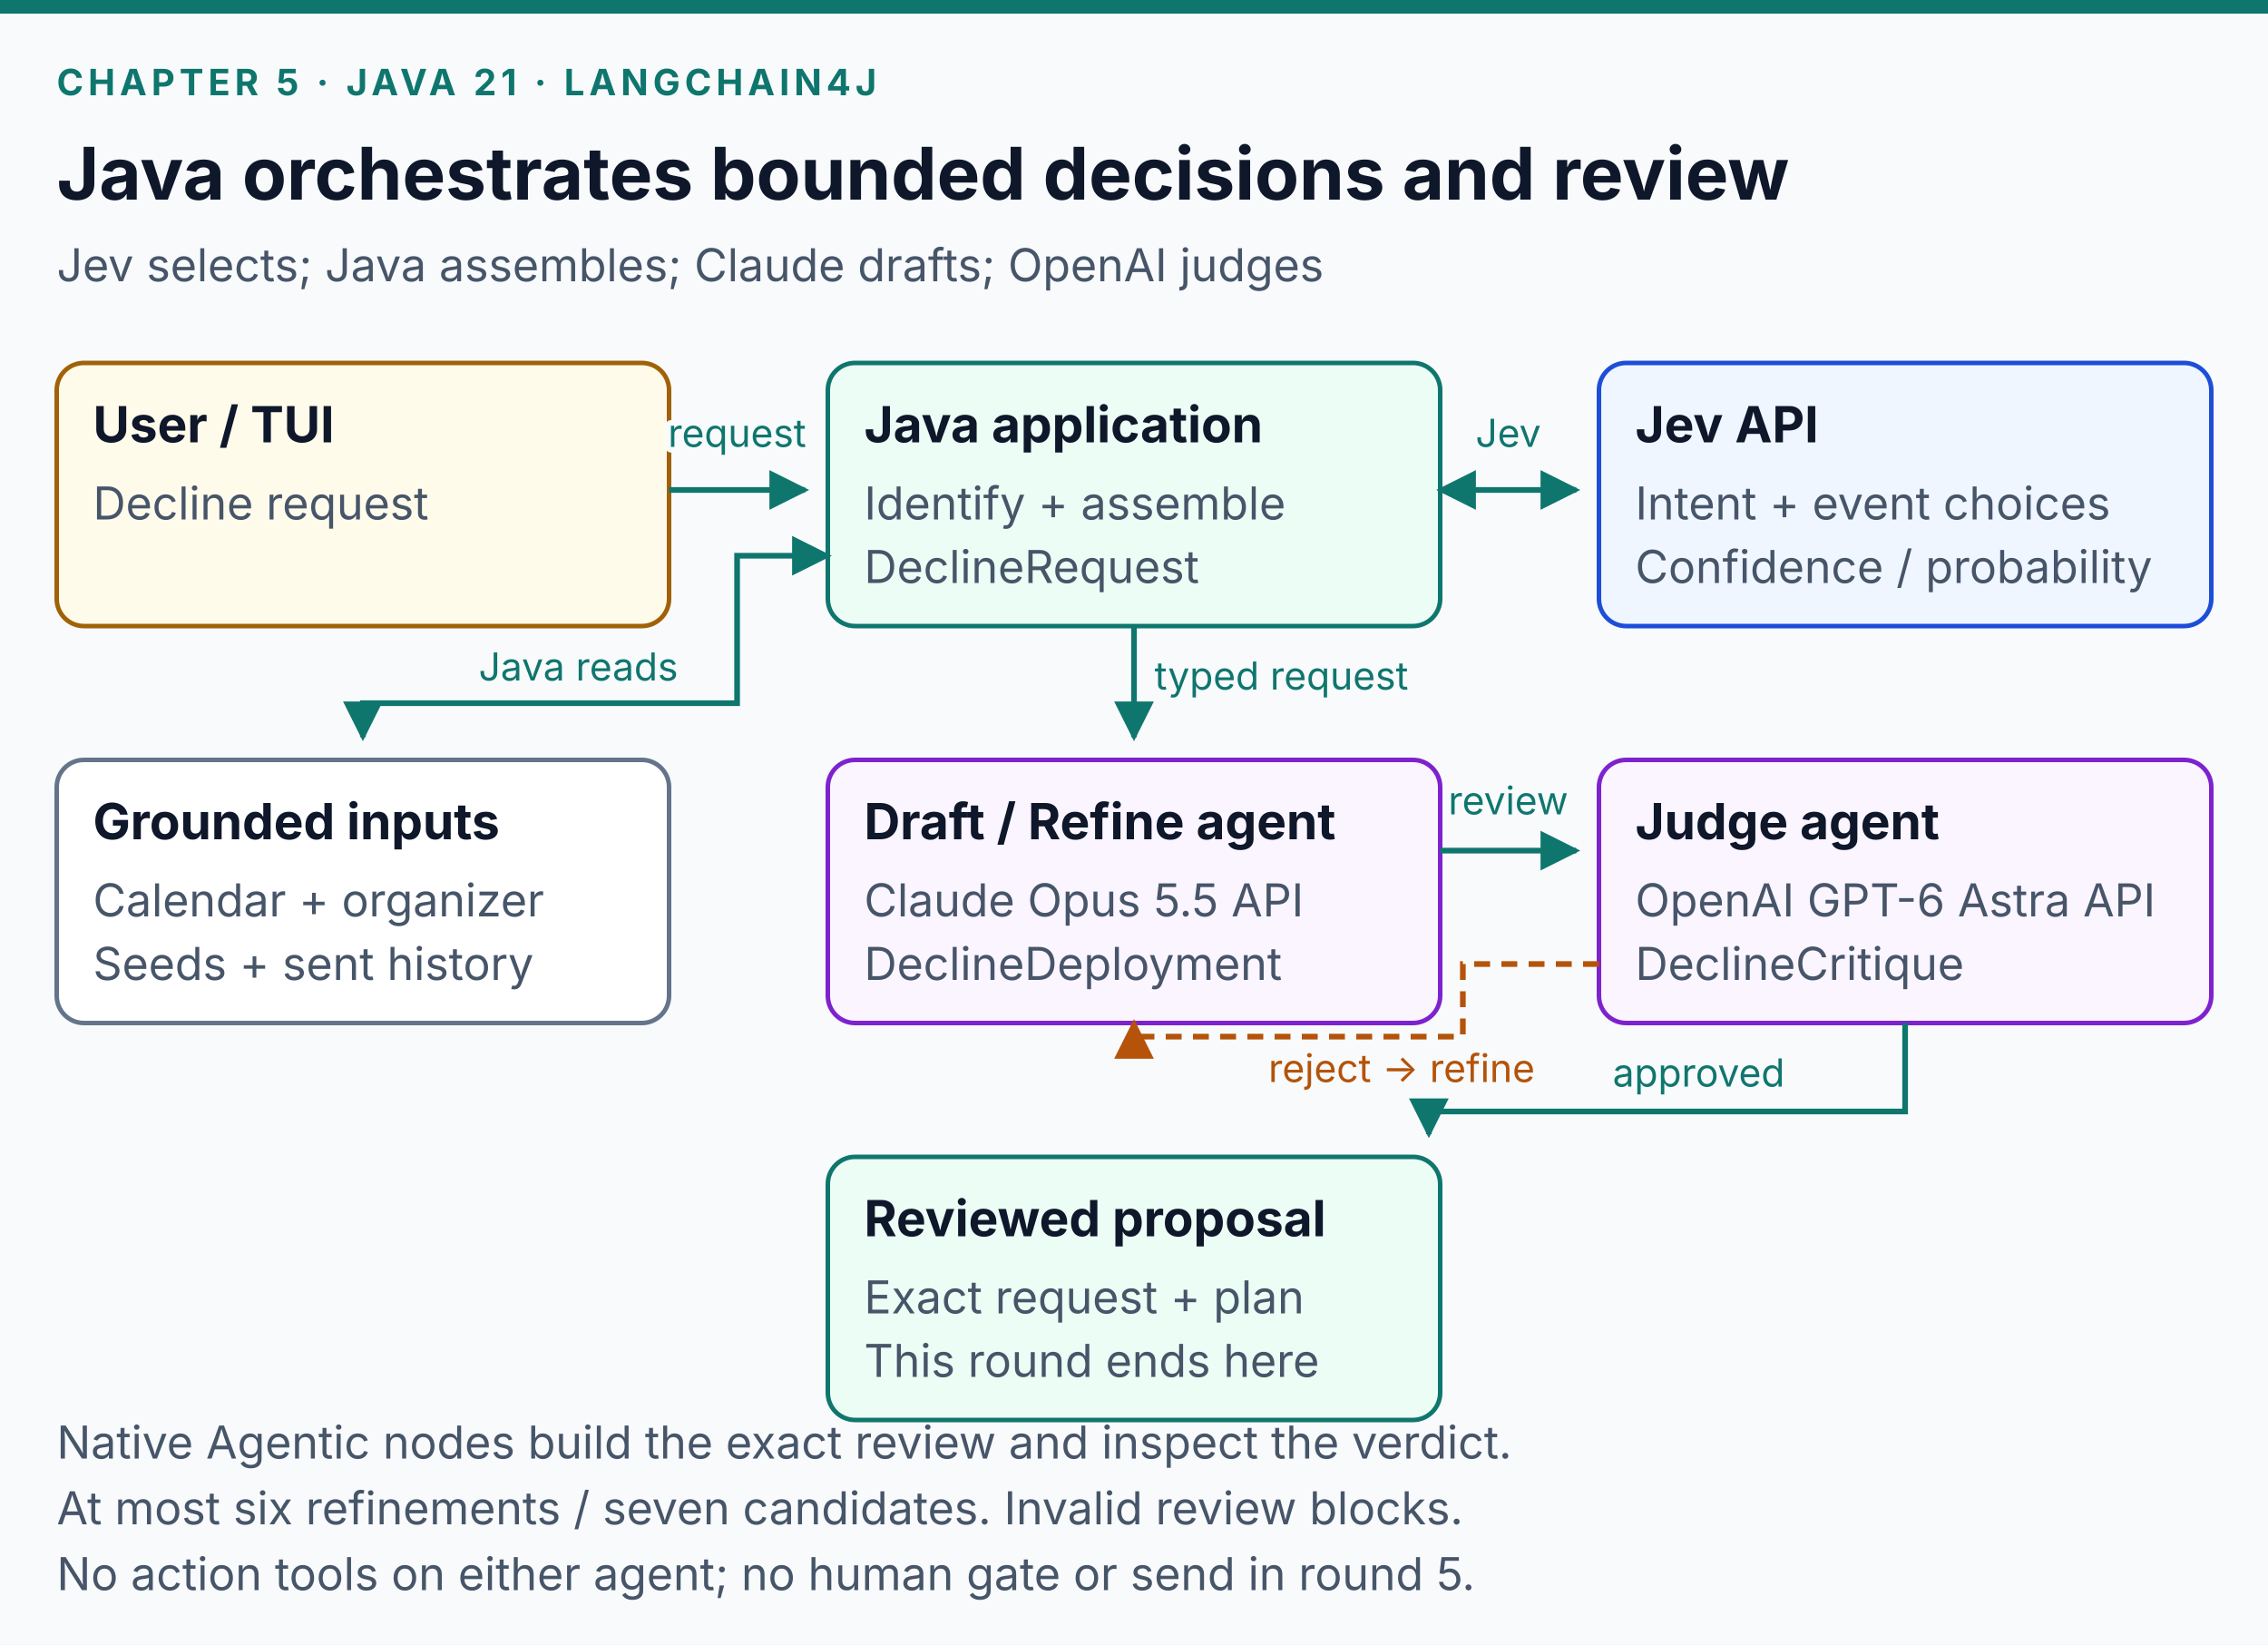
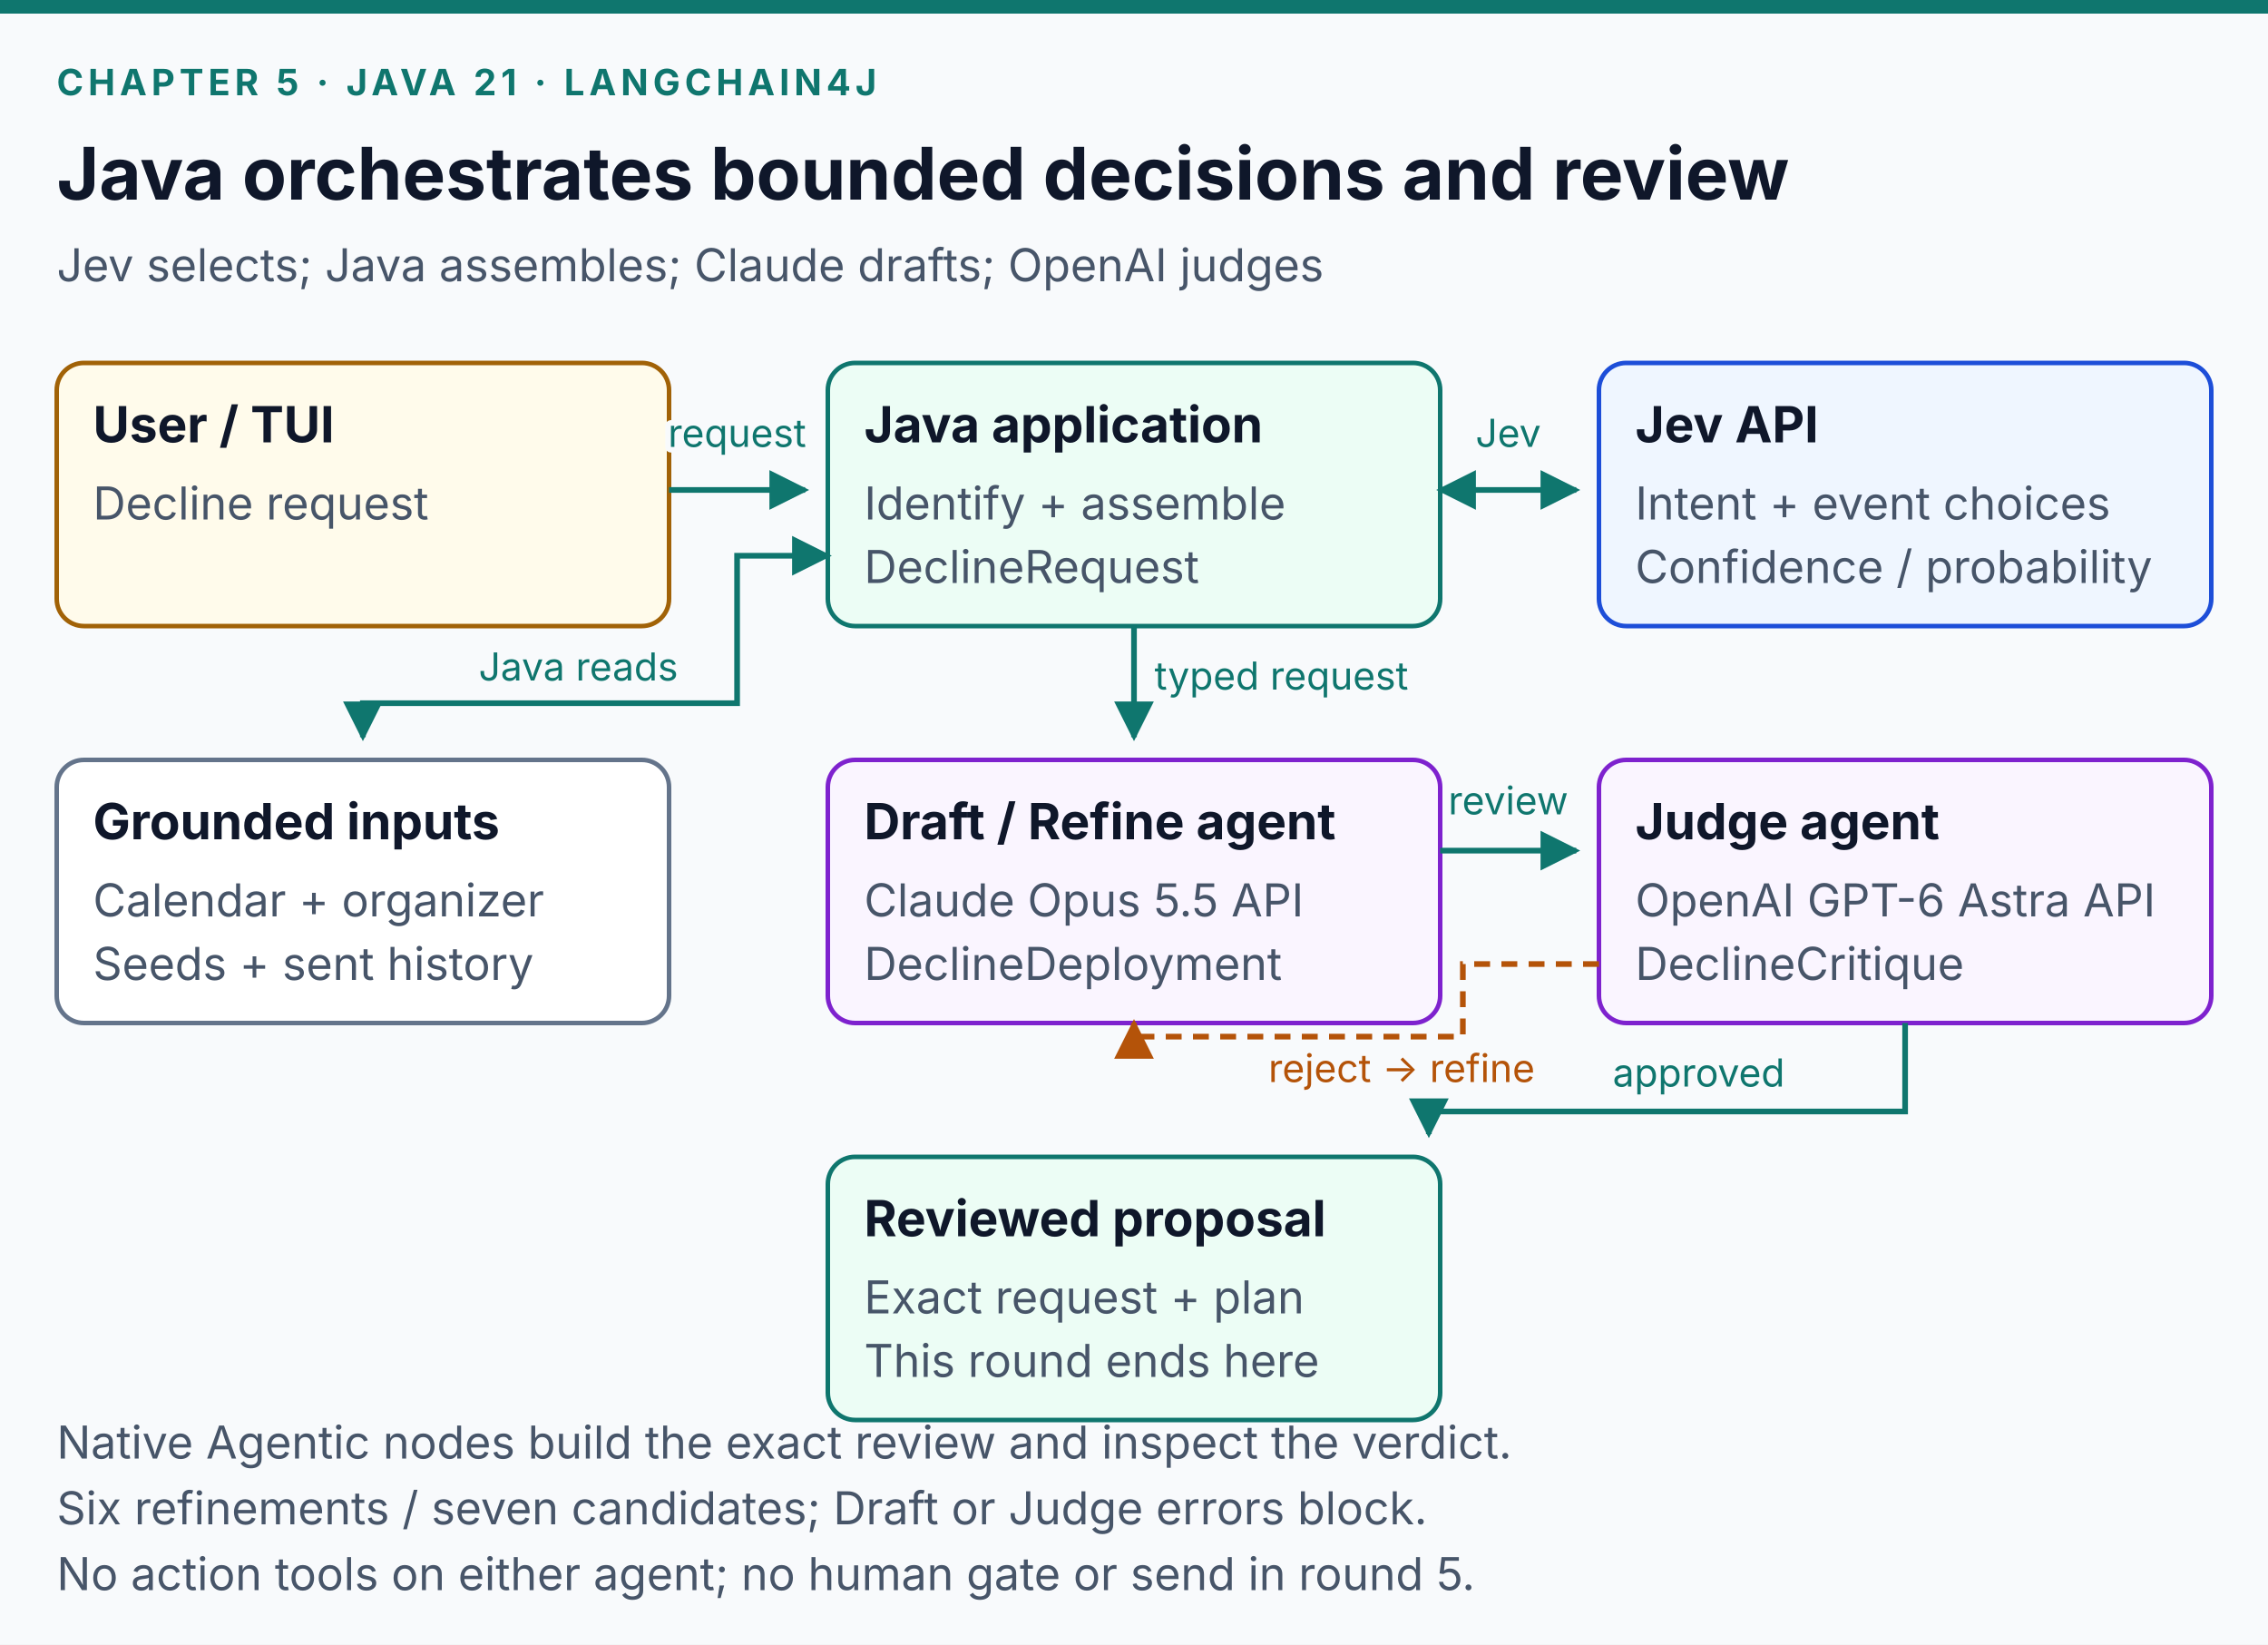
<svg xmlns="http://www.w3.org/2000/svg" width="1000" height="725" viewBox="0 0 1000 725" role="img" aria-labelledby="title description">
  <defs>
    <marker id="arrow" viewBox="0 0 10 10" refX="9" refY="5" markerWidth="7" markerHeight="7" orient="auto-start-reverse">
      <path d="M0 0L10 5L0 10z" fill="#0f766e" />
    </marker>
    <marker id="feedback" viewBox="0 0 10 10" refX="9" refY="5" markerWidth="7" markerHeight="7" orient="auto-start-reverse">
      <path d="M0 0L10 5L0 10z" fill="#b45309" />
    </marker>
    <marker id="muted" viewBox="0 0 10 10" refX="9" refY="5" markerWidth="7" markerHeight="7" orient="auto-start-reverse">
      <path d="M0 0L10 5L0 10z" fill="#64748b" />
    </marker>
  </defs>
  <rect width="1000" height="725" fill="#f8fafc" />
  <rect width="1000" height="6" fill="#0f766e" />
  <g font-family="Inter, Helvetica, Arial, sans-serif" fill="#0f172a">
    <text x="25" y="42" font-size="16" font-weight="700" letter-spacing="2" fill="#0f766e">CHAPTER 5 · JAVA 21 · LANGCHAIN4J</text>
    <text x="25" y="88" font-size="32" font-weight="700">Java orchestrates bounded decisions and review</text>
    <text x="25" y="124" font-size="20" fill="#475569">Jev selects; Java assembles; Claude drafts; OpenAI judges</text>
    <g>
      <rect x="25" y="160" width="270" height="116" rx="12" fill="#fffbeb" stroke="#a16207" stroke-width="2" />
      <text x="41" y="195" font-size="22" font-weight="700">User / TUI</text>
      <text x="41" y="229" font-size="20" fill="#475569">Decline request</text>
    </g>
    <g>
      <rect x="365" y="160" width="270" height="116" rx="12" fill="#ecfdf5" stroke="#0f766e" stroke-width="2" />
      <text x="381" y="195" font-size="22" font-weight="700">Java application</text>
      <text x="381" y="229" font-size="20" fill="#475569">Identify + assemble</text>
      <text x="381" y="257" font-size="20" fill="#475569">DeclineRequest</text>
    </g>
    <g>
      <rect x="705" y="160" width="270" height="116" rx="12" fill="#eff6ff" stroke="#1d4ed8" stroke-width="2" />
      <text x="721" y="195" font-size="22" font-weight="700">Jev API</text>
      <text x="721" y="229" font-size="20" fill="#475569">Intent + event choices</text>
      <text x="721" y="257" font-size="20" fill="#475569">Confidence / probability</text>
    </g>
    <g>
      <rect x="25" y="335" width="270" height="116" rx="12" fill="#fff" stroke="#64748b" stroke-width="2" />
      <text x="41" y="370" font-size="22" font-weight="700">Grounded inputs</text>
      <text x="41" y="404" font-size="20" fill="#475569">Calendar + organizer</text>
      <text x="41" y="432" font-size="20" fill="#475569">Seeds + sent history</text>
    </g>
    <g>
      <rect x="365" y="335" width="270" height="116" rx="12" fill="#faf5ff" stroke="#7e22ce" stroke-width="2" />
      <text x="381" y="370" font-size="22" font-weight="700">Draft / Refine agent</text>
      <text x="381" y="404" font-size="20" fill="#475569">Claude Opus 5.5 API</text>
      <text x="381" y="432" font-size="20" fill="#475569">DeclineDeployment</text>
    </g>
    <g>
      <rect x="705" y="335" width="270" height="116" rx="12" fill="#faf5ff" stroke="#7e22ce" stroke-width="2" />
      <text x="721" y="370" font-size="22" font-weight="700">Judge agent</text>
      <text x="721" y="404" font-size="20" fill="#475569">OpenAI GPT-6 Astra API</text>
      <text x="721" y="432" font-size="20" fill="#475569">DeclineCritique</text>
    </g>
    <g>
      <rect x="365" y="510" width="270" height="116" rx="12" fill="#ecfdf5" stroke="#0f766e" stroke-width="2" />
      <text x="381" y="545" font-size="22" font-weight="700">Reviewed proposal</text>
      <text x="381" y="579" font-size="20" fill="#475569">Exact request + plan</text>
      <text x="381" y="607" font-size="20" fill="#475569">This round ends here</text>
    </g>
    <path d="M295 216H355" fill="none" stroke="#0f766e" stroke-width="2.5" marker-end="url(#arrow)" />
    <text x="325" y="197" font-size="17" text-anchor="middle" fill="#0f766e" paint-order="stroke" stroke="#f8fafc" stroke-width="5" stroke-linejoin="round">request</text>
    <path d="M635 216H695" fill="none" stroke="#0f766e" stroke-width="2.5" marker-end="url(#arrow)" marker-start="url(#arrow)" />
    <text x="665" y="197" font-size="17" text-anchor="middle" fill="#0f766e" paint-order="stroke" stroke="#f8fafc" stroke-width="5" stroke-linejoin="round">Jev</text>
    <path d="M365 245H325V310H160V325" fill="none" stroke="#0f766e" stroke-width="2.5" marker-end="url(#arrow)" marker-start="url(#arrow)" />
    <text x="255" y="300" font-size="17" text-anchor="middle" fill="#0f766e" paint-order="stroke" stroke="#f8fafc" stroke-width="5" stroke-linejoin="round">Java reads</text>
    <path d="M500 276V325" fill="none" stroke="#0f766e" stroke-width="2.5" marker-end="url(#arrow)" />
    <text x="565" y="304" font-size="17" text-anchor="middle" fill="#0f766e" paint-order="stroke" stroke="#f8fafc" stroke-width="5" stroke-linejoin="round">typed request</text>
    <path d="M635 375H695" fill="none" stroke="#0f766e" stroke-width="2.5" marker-end="url(#arrow)" />
    <text x="665" y="359" font-size="17" text-anchor="middle" fill="#0f766e" paint-order="stroke" stroke="#f8fafc" stroke-width="5" stroke-linejoin="round">review</text>
    <path d="M705 425H645V457H500V451" fill="none" stroke="#b45309" stroke-width="2.5" stroke-dasharray="7 5" marker-end="url(#feedback)" />
    <text x="618" y="477" font-size="17" text-anchor="middle" fill="#b45309" paint-order="stroke" stroke="#f8fafc" stroke-width="5" stroke-linejoin="round">reject → refine</text>
    <path d="M840 451V490H630V500" fill="none" stroke="#0f766e" stroke-width="2.5" marker-end="url(#arrow)" />
    <text x="749" y="479" font-size="17" text-anchor="middle" fill="#0f766e" paint-order="stroke" stroke="#f8fafc" stroke-width="5" stroke-linejoin="round">approved</text>
    <text x="25" y="643" font-size="20" fill="#475569">Native Agentic nodes build the exact review and inspect the verdict.</text>
-     <text x="25" y="672" font-size="20" fill="#475569">At most six refinements / seven candidates. Invalid review blocks.</text>
+     <text x="25" y="672" font-size="20" fill="#475569">Six refinements / seven candidates; Draft or Judge errors block.</text>
    <text x="25" y="701" font-size="20" fill="#475569">No action tools on either agent; no human gate or send in round 5.</text>
  </g>
</svg>
